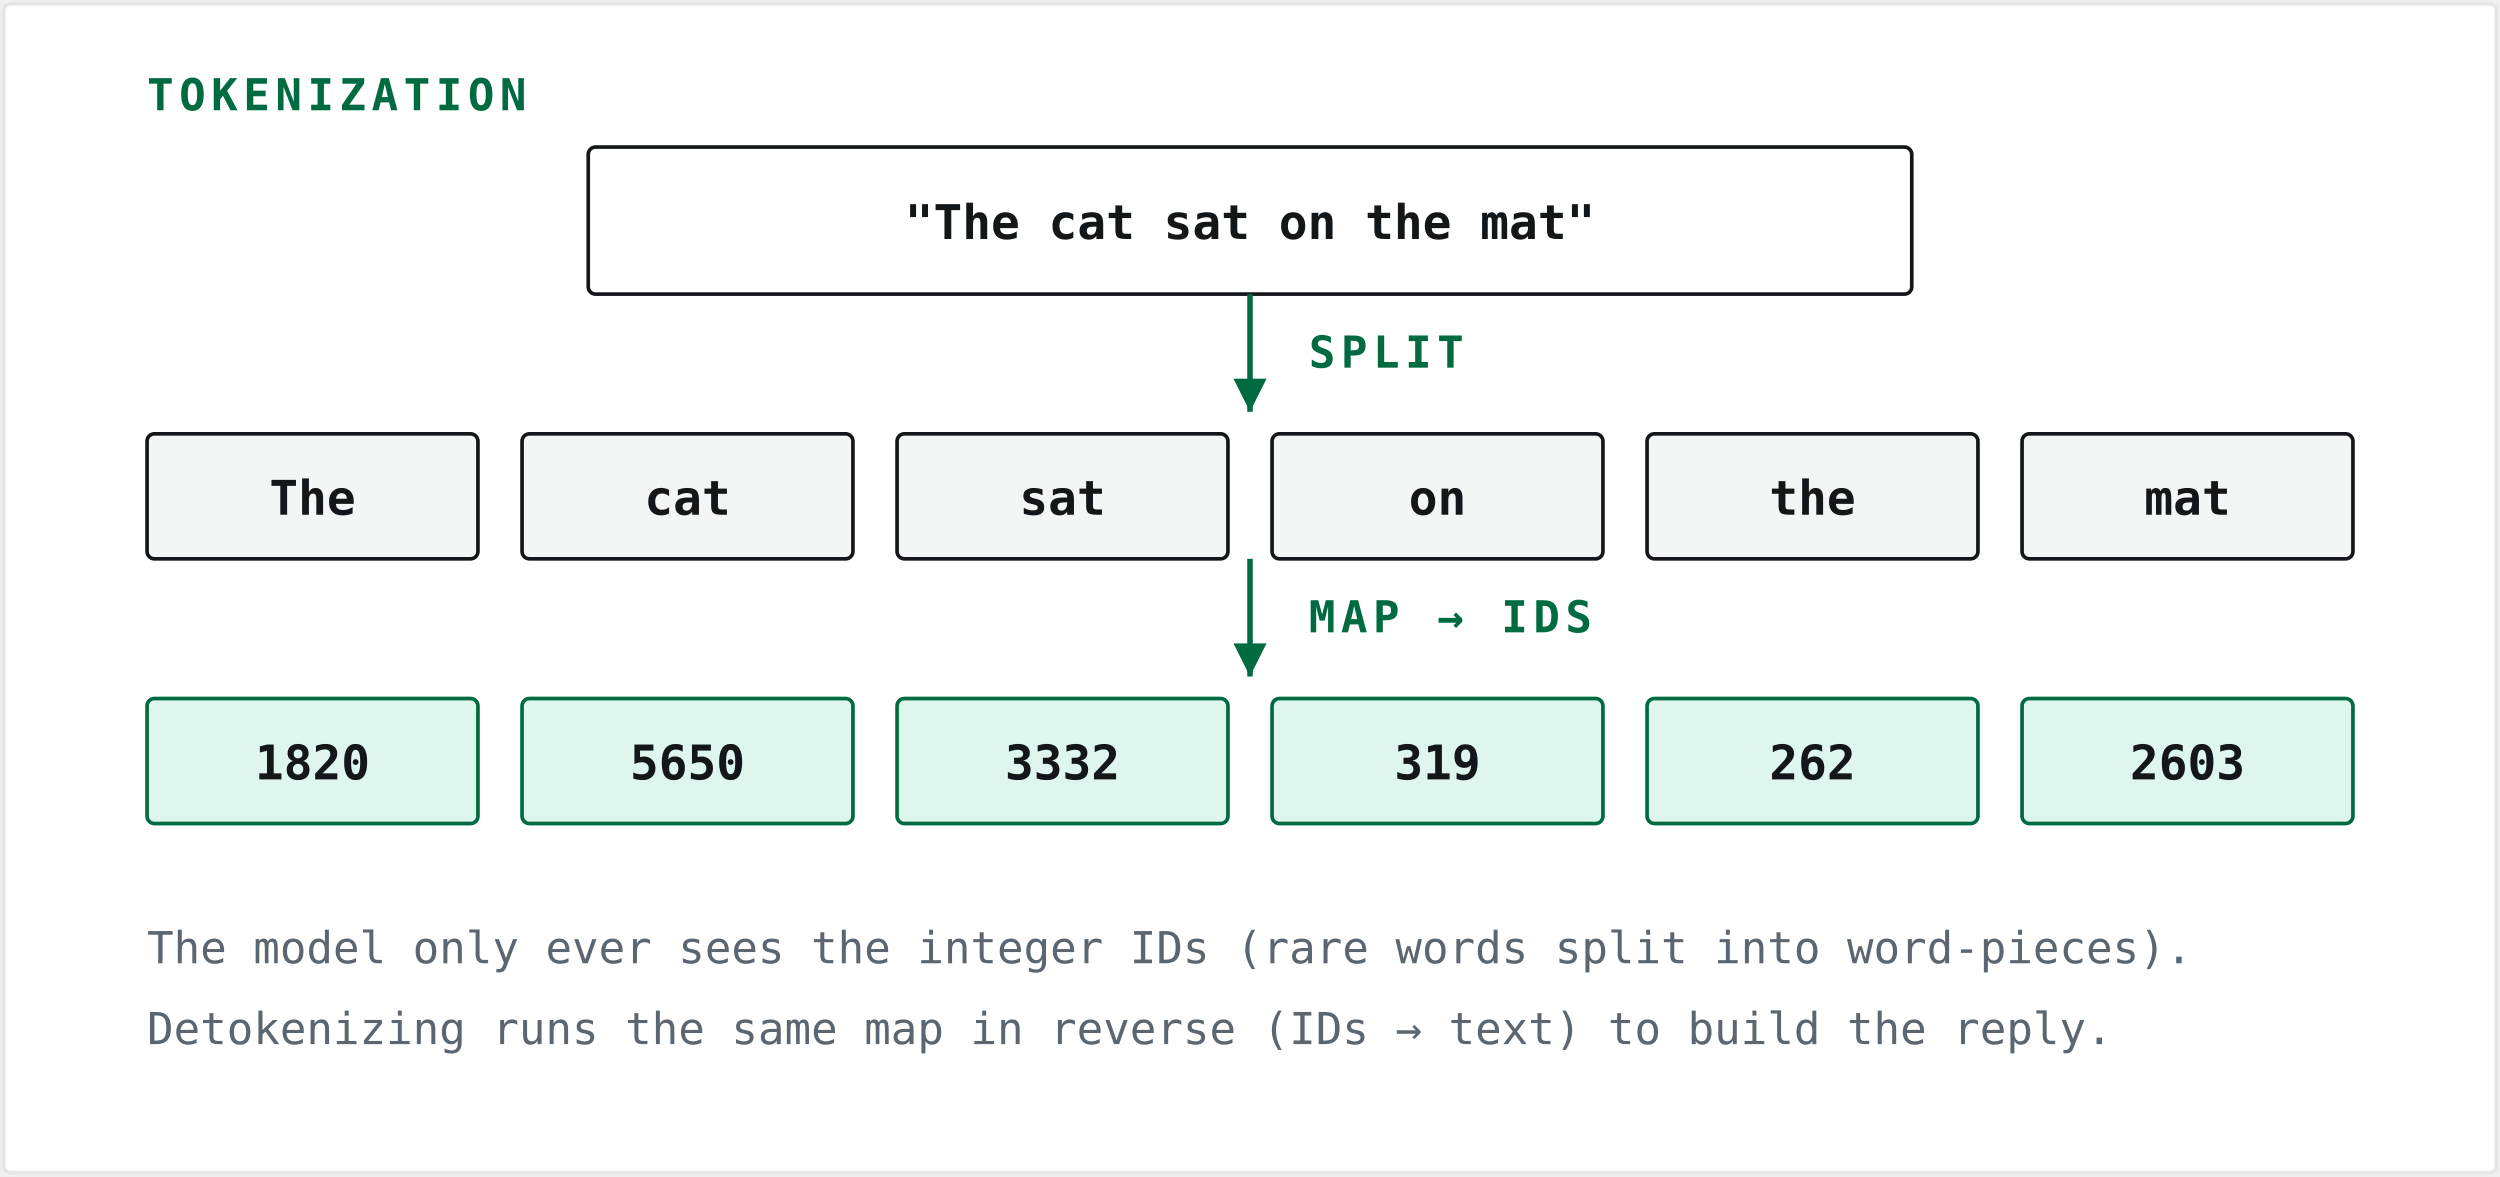
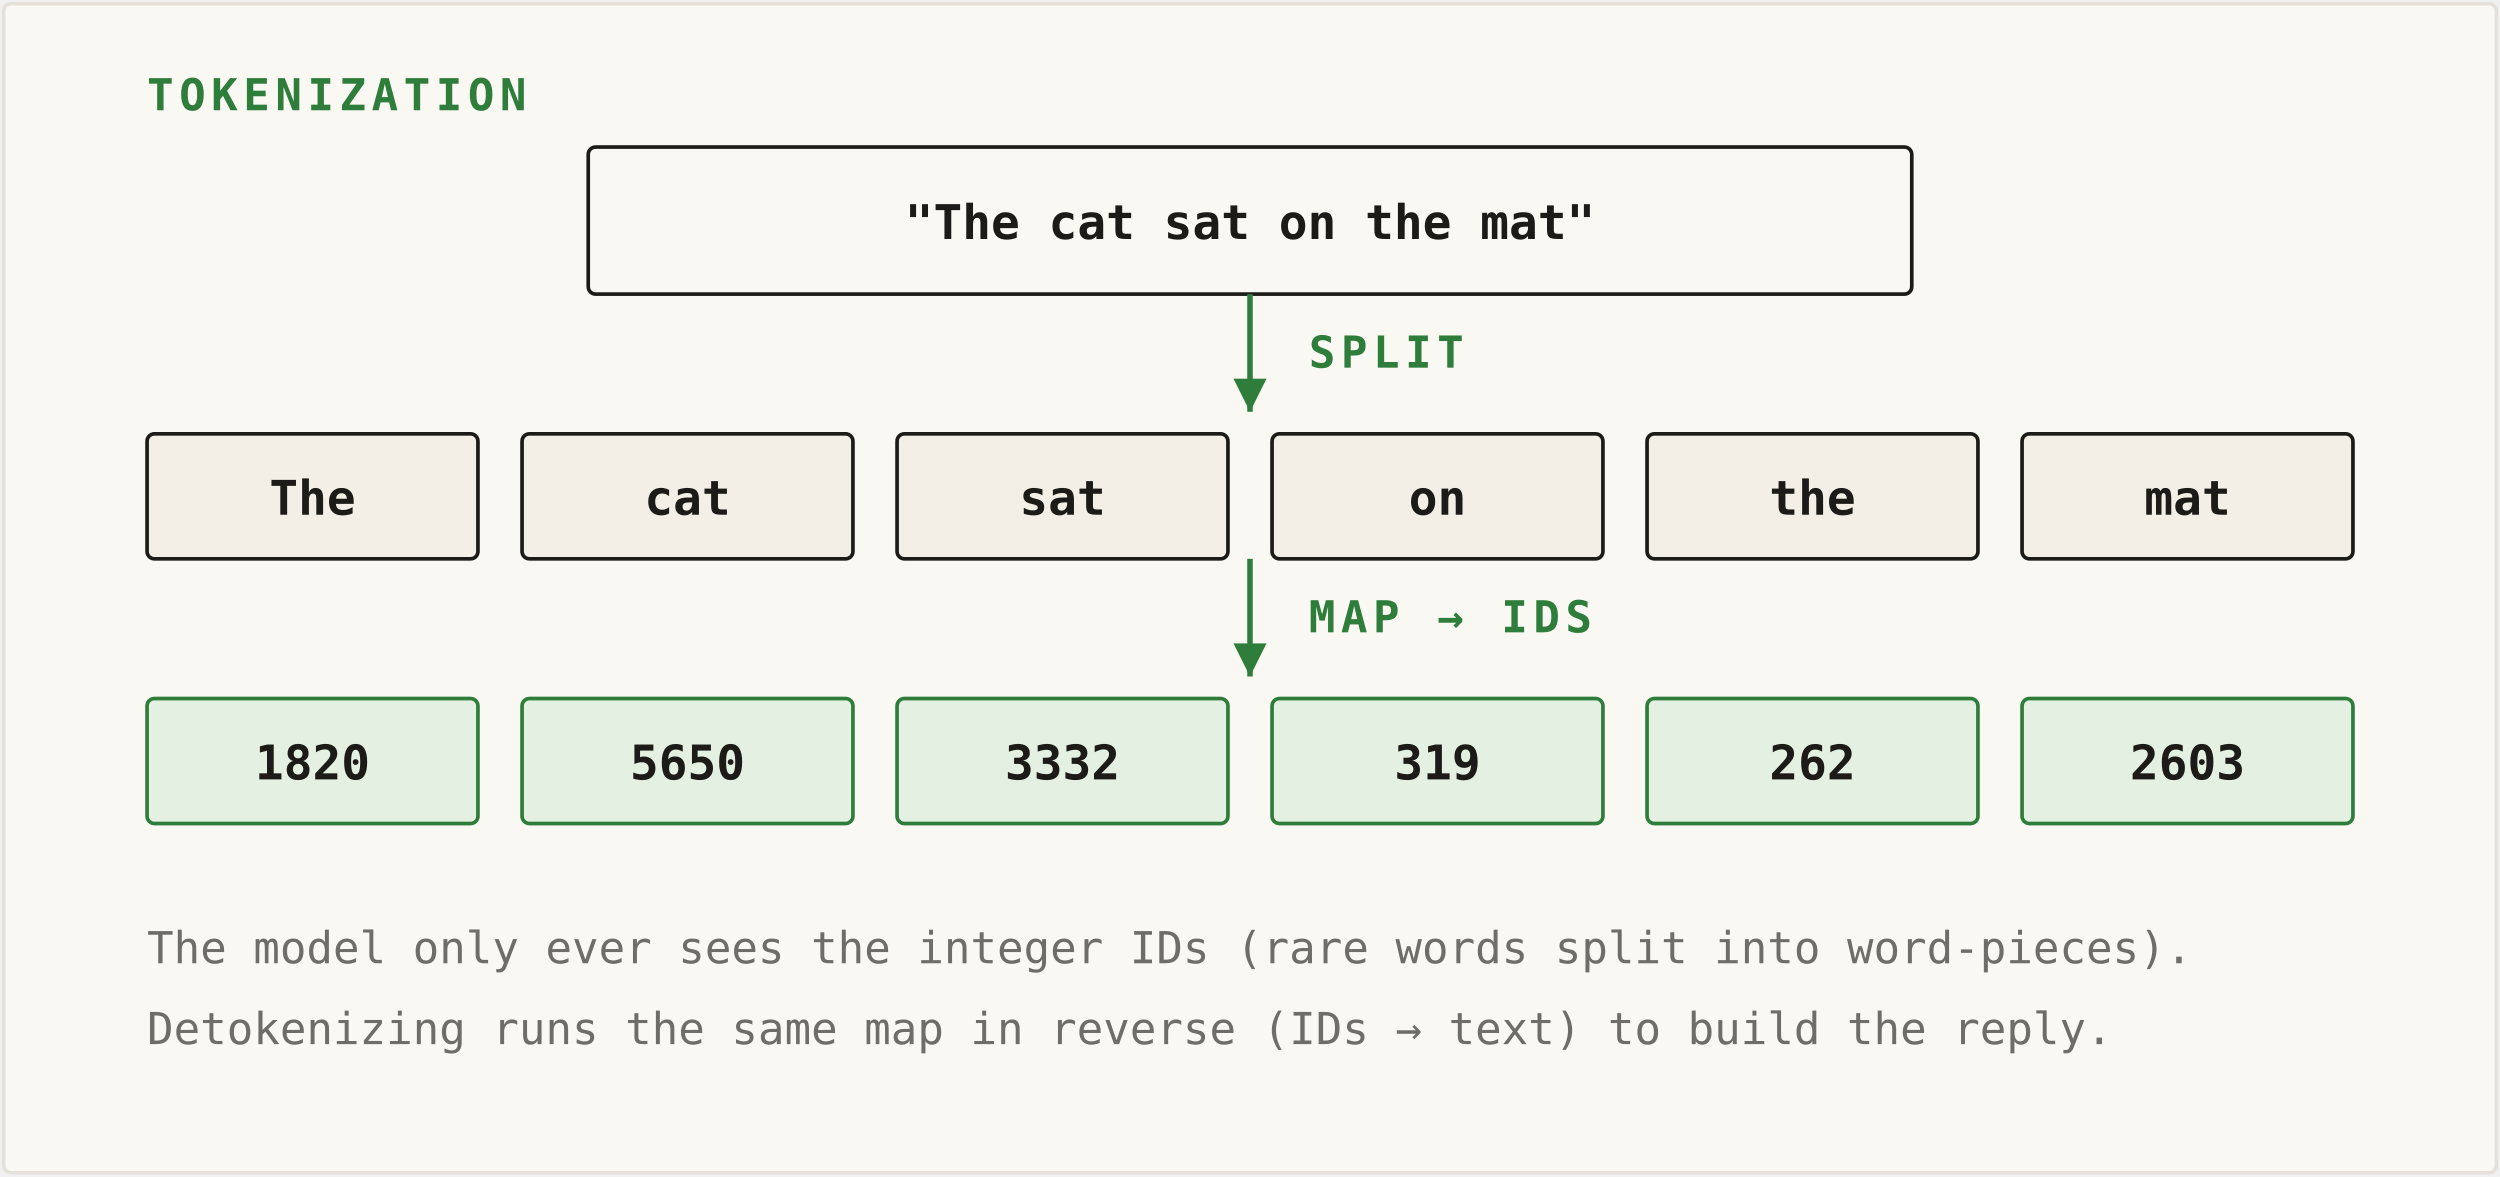
<svg xmlns="http://www.w3.org/2000/svg" viewBox="0 0 680 320" role="img" aria-label="Tokenization turns prompt text into a sequence of tokens, then maps each token to an integer ID from a fixed vocabulary. The model only ever sees these IDs; detokenization runs the map in reverse to turn generated IDs back into text for the reply.">
  <style>
-     .bg   { fill:#ffffff; stroke:#e6e6e6; }
-     .ey   { font:600 12px 'JetBrains Mono',ui-monospace,monospace; letter-spacing:1.5px; fill:#006b40; }
-     .txt  { fill:#ffffff; stroke:#14171a; }
-     .tok  { fill:#f4f6f5; stroke:#14171a; }
-     .id   { fill:#dff6ee; stroke:#006b40; }
-     .tx   { font:600 13px 'JetBrains Mono',ui-monospace,monospace; fill:#14171a; }
-     .cap  { font:400 12px 'JetBrains Mono',ui-monospace,monospace; fill:#5c6670; }
-     .arrg { stroke:#006b40; stroke-width:1.5; fill:none; }
+     .bg   { fill:#faf8f3; stroke:#e4e1da; }
+     .ey   { font:600 12px 'JetBrains Mono',ui-monospace,monospace; letter-spacing:1.5px; fill:#2f7d3b; }
+     .txt  { fill:#faf8f3; stroke:#1c1b17; }
+     .tok  { fill:#f3efe7; stroke:#1c1b17; }
+     .id   { fill:#e4f0e1; stroke:#2f7d3b; }
+     .tx   { font:600 13px 'JetBrains Mono',ui-monospace,monospace; fill:#1c1b17; }
+     .cap  { font:400 12px 'JetBrains Mono',ui-monospace,monospace; fill:#6f6d68; }
+     .arrg { stroke:#2f7d3b; stroke-width:1.5; fill:none; }
  </style>
  <defs>
    <marker id="atk" markerWidth="8" markerHeight="8" refX="6" refY="3" orient="auto">
-       <path d="M0,0 L6,3 L0,6 Z" fill="#006b40" />
+       <path d="M0,0 L6,3 L0,6 Z" fill="#2f7d3b" />
    </marker>
  </defs>
  <rect class="bg" x="1" y="1" width="678" height="318" rx="2" />
  <text class="ey" x="40" y="30">TOKENIZATION</text>
  <rect class="txt" x="160" y="40" width="360" height="40" rx="2" />
  <text class="tx" x="340" y="65" text-anchor="middle">"The cat sat on the mat"</text>
  <path class="arrg" d="M340,80 L340,112" marker-end="url(#atk)" />
  <text class="ey" x="356" y="100">SPLIT</text>
  <g>
    <rect class="tok" x="40" y="118" width="90" height="34" rx="2" />
    <rect class="tok" x="142" y="118" width="90" height="34" rx="2" />
    <rect class="tok" x="244" y="118" width="90" height="34" rx="2" />
    <rect class="tok" x="346" y="118" width="90" height="34" rx="2" />
    <rect class="tok" x="448" y="118" width="90" height="34" rx="2" />
    <rect class="tok" x="550" y="118" width="90" height="34" rx="2" />
    <text class="tx" x="85" y="140" text-anchor="middle">The</text>
    <text class="tx" x="187" y="140" text-anchor="middle">cat</text>
    <text class="tx" x="289" y="140" text-anchor="middle">sat</text>
    <text class="tx" x="391" y="140" text-anchor="middle">on</text>
    <text class="tx" x="493" y="140" text-anchor="middle">the</text>
    <text class="tx" x="595" y="140" text-anchor="middle">mat</text>
  </g>
  <path class="arrg" d="M340,152 L340,184" marker-end="url(#atk)" />
  <text class="ey" x="356" y="172">MAP → IDS</text>
  <g>
    <rect class="id" x="40" y="190" width="90" height="34" rx="2" />
    <rect class="id" x="142" y="190" width="90" height="34" rx="2" />
    <rect class="id" x="244" y="190" width="90" height="34" rx="2" />
    <rect class="id" x="346" y="190" width="90" height="34" rx="2" />
    <rect class="id" x="448" y="190" width="90" height="34" rx="2" />
    <rect class="id" x="550" y="190" width="90" height="34" rx="2" />
    <text class="tx" x="85" y="212" text-anchor="middle">1820</text>
    <text class="tx" x="187" y="212" text-anchor="middle">5650</text>
    <text class="tx" x="289" y="212" text-anchor="middle">3332</text>
    <text class="tx" x="391" y="212" text-anchor="middle">319</text>
    <text class="tx" x="493" y="212" text-anchor="middle">262</text>
    <text class="tx" x="595" y="212" text-anchor="middle">2603</text>
  </g>
  <text class="cap" x="40" y="262">The model only ever sees the integer IDs (rare words split into word-pieces).</text>
  <text class="cap" x="40" y="284">Detokenizing runs the same map in reverse (IDs → text) to build the reply.</text>
</svg>
